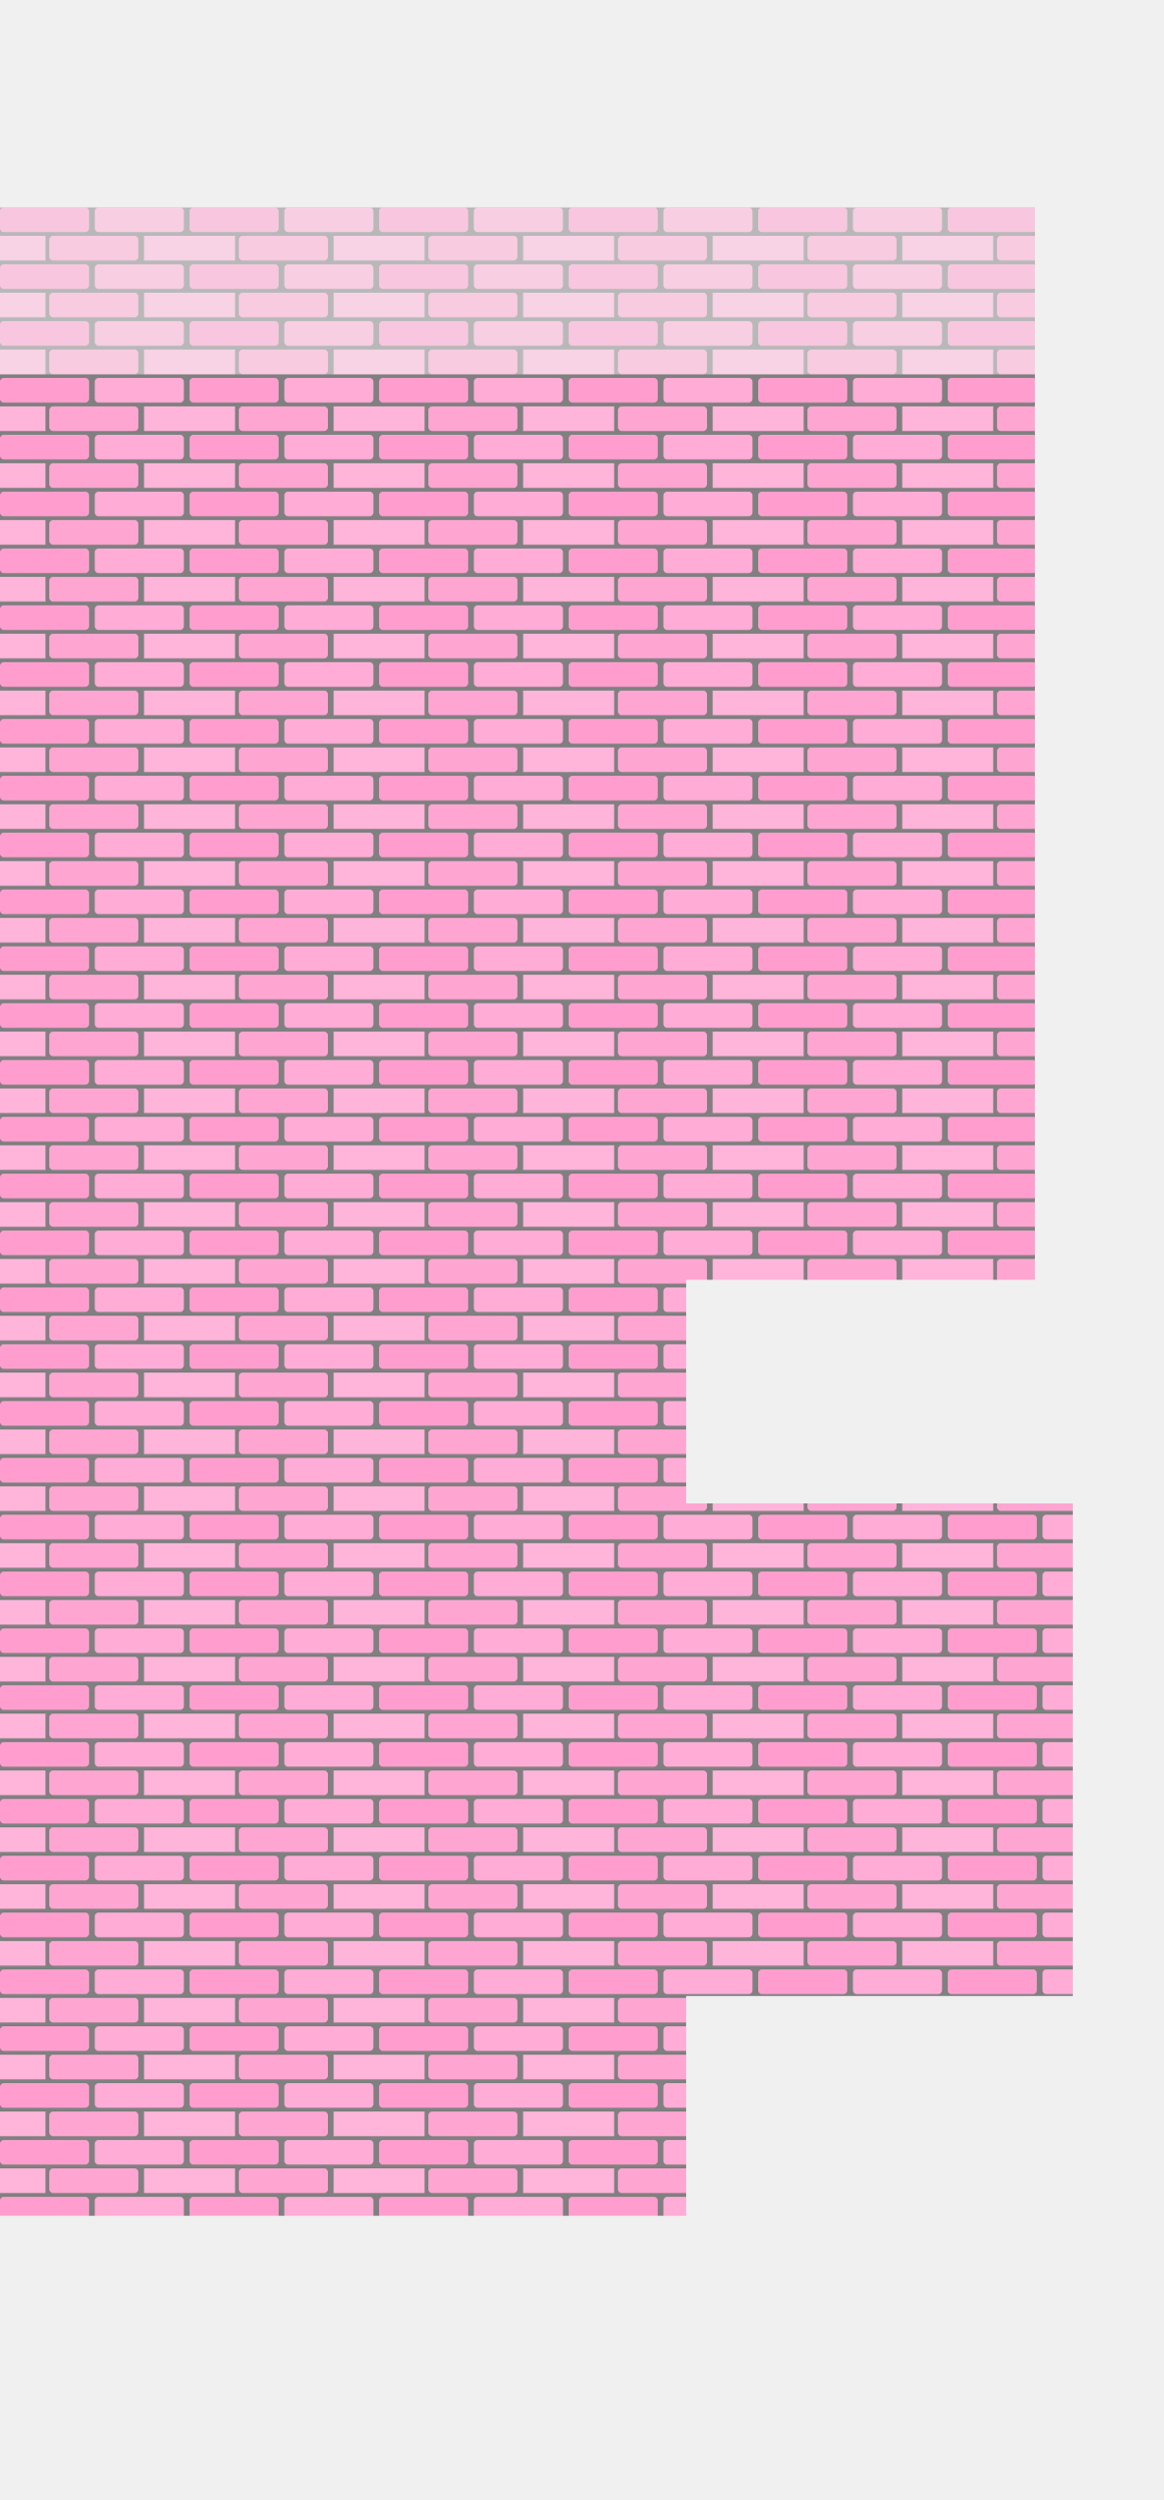
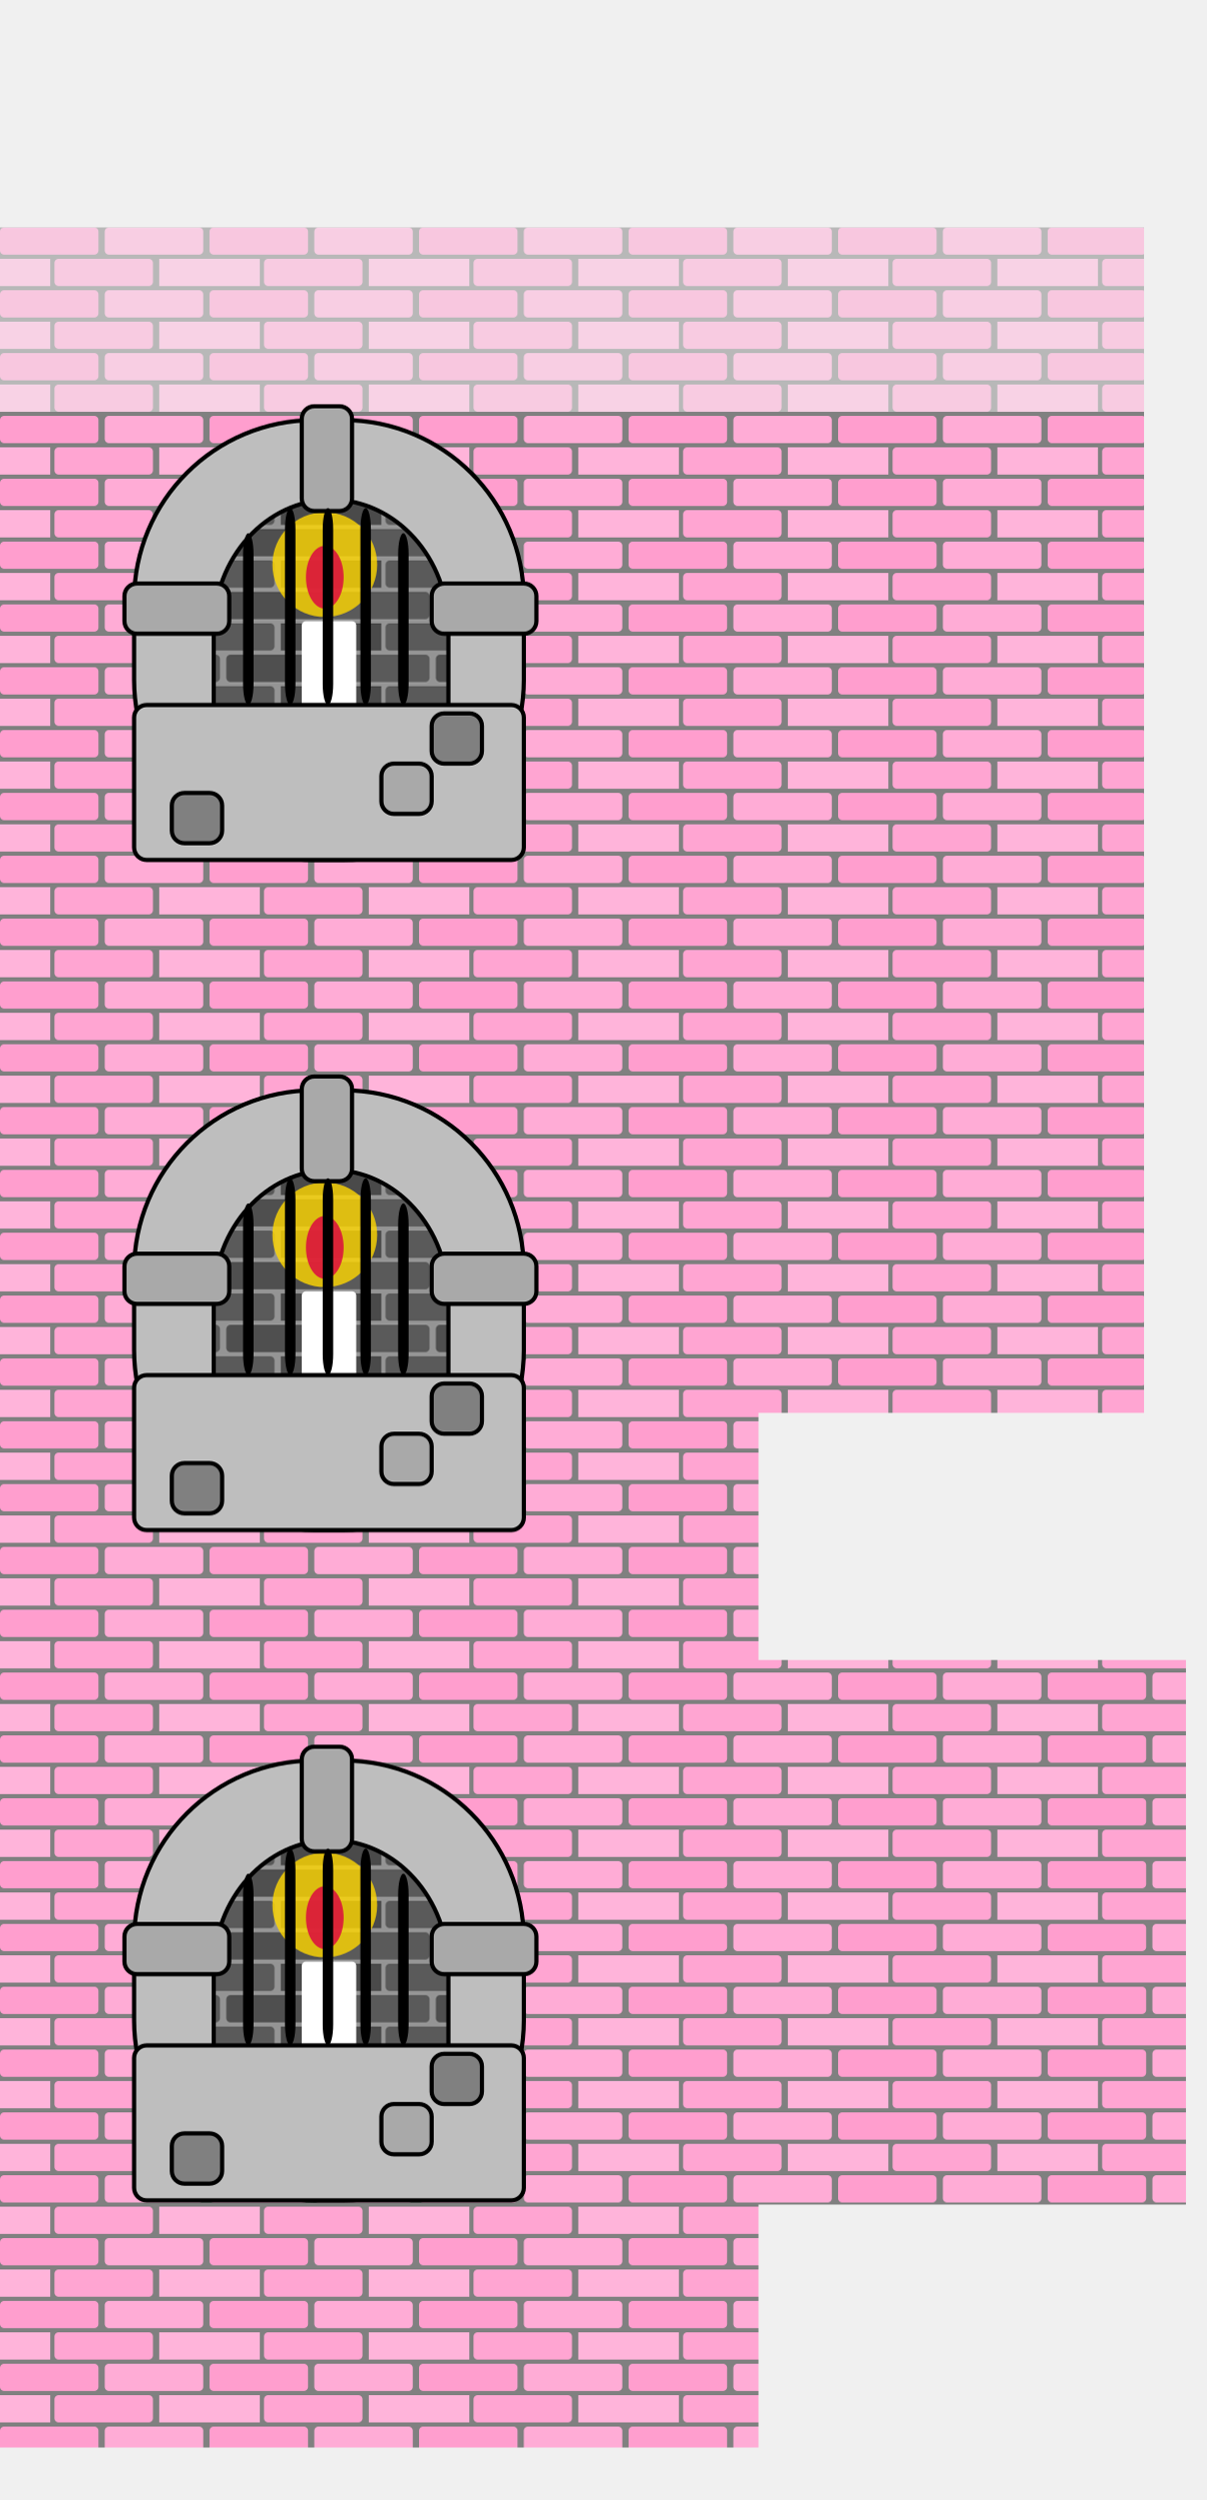
- <svg xmlns="http://www.w3.org/2000/svg" width="270" height="580" class="cover2" viewBox="0 0 307 550">
+ <svg xmlns="http://www.w3.org/2000/svg" width="280" height="580" viewBox="0 0 288 488">
  <defs>
    <pattern id="my5pattern" patternUnits="userSpaceOnUse" x="0" y="0" width="50" height="15">
      <rect width="323" height="580" x="0" y="0" fill="grey" />
      <rect width="23.5" height="6.5" x="0" y="0" rx="1" fill="#ff9ece" />
      <rect width="23.5" height="6.5" x="25" y="0" rx="1" fill="#ffacd6" />
      <rect width="12" height="6.5" x="0" y="7.5" fill="#ffb4da" />
      <rect width="23.5" height="6.5" x="13" y="7.5" rx="1" fill="#ffa5d2" />
      <rect width="12" height="6.5" x="38" y="7.5" fill="#ffb4da" />
    </pattern>
+     <pattern id="my3pattern" patternUnits="userSpaceOnUse" x="0" y="0" width="50" height="15">
+       <rect width="50" height="15" x="0" y="0" class="back" fill="lightgrey" />
+       <rect width="23.5" height="6.5" x="0" y="0" rx="1" class="brickcolor1" fill="grey" />
+       <rect width="23.5" height="6.5" x="25" y="0" rx="1" class="brickcolor2" fill="#717171" />
+       <rect width="12" height="6.5" x="0" y="7.5" class="brickcolor4" fill="dimgrey" />
+       <rect width="23.5" height="6.5" x="13" y="7.5" rx="1" class="brickcolor3" fill="#808080" />
+       <rect width="12" height="6.5" x="38" y="7.5" class="brickcolor4" fill="dimgrey" />
+     </pattern>
+     <pattern id="windowPattern" patternUnits="userSpaceOnUse" x="29" y="42" width="150" height="160">
+       <rect width="93" height="105" x="3" y="4" fill="#bebebe" rx="43" stroke="black" />
+       <rect width="56" height="83" x="22" y="23" rx="31" stroke="black" fill="url(#my3pattern)" />
+       <rect width="56" height="83" x="22" y="23" rx="31" opacity=".3" />
+       <rect width="13" height="22" x="43" y="52" rx="1" fill="white" />
+       <rect width="25" height="25" x="36" y="26" rx="15" fill="gold" opacity=".8" />
+       <rect width="9" height="15" x="44" y="34" rx="15" fill="crimson" opacity=".9" />
+       <rect width="93" height="37" x="3" y="72" fill="#bebebe" rx="3" stroke="black" />
+       <rect width="12" height="25" x="43" y=".7" fill="darkgrey" rx="3" stroke="black" />
+       <rect width="25" height="12" x=".7" y="43" fill="darkgrey" rx="3" stroke="black" />
+       <rect width="25" height="12" x="74" y="43" fill="darkgrey" rx="3" stroke="black" />
+       <rect width="12" height="12" x="74" y="74" fill="grey" rx="3" stroke="black" />
+       <rect width="12" height="12" x="62" y="86" fill="darkgrey" rx="3" stroke="black" />
+       <rect width="12" height="12" x="12" y="93" fill="grey" rx="3" stroke="black" />
+       <rect width="2.5" height="41" x="29" y="31" rx="5" />
+       <rect width="2.5" height="47" x="39" y="25" rx="5" />
+       <rect width="2.5" height="47" x="48" y="25" rx="5" />
+       <rect width="2.5" height="47" x="57" y="25" rx="5" />
+       <rect width="2.5" height="41" x="66" y="31" rx="5" />
+     </pattern>
  </defs>
  <rect width="273" height="44" x="0" y="0" fill="url(#my5pattern)" opacity=".5" />
  <rect width="273" height="239" x="0" y="44" fill="url(#my5pattern)" />
  <rect width="181" height="73" x="0" y="281" fill="url(#my5pattern)" />
  <rect width="283" height="130" x="0" y="342" fill="url(#my5pattern)" />
  <rect width="181" height="69" x="0" y="461" fill="url(#my5pattern)" />
+   <rect width="150" height="480" x="0" y="0" fill="url(#windowPattern)" />
</svg>
